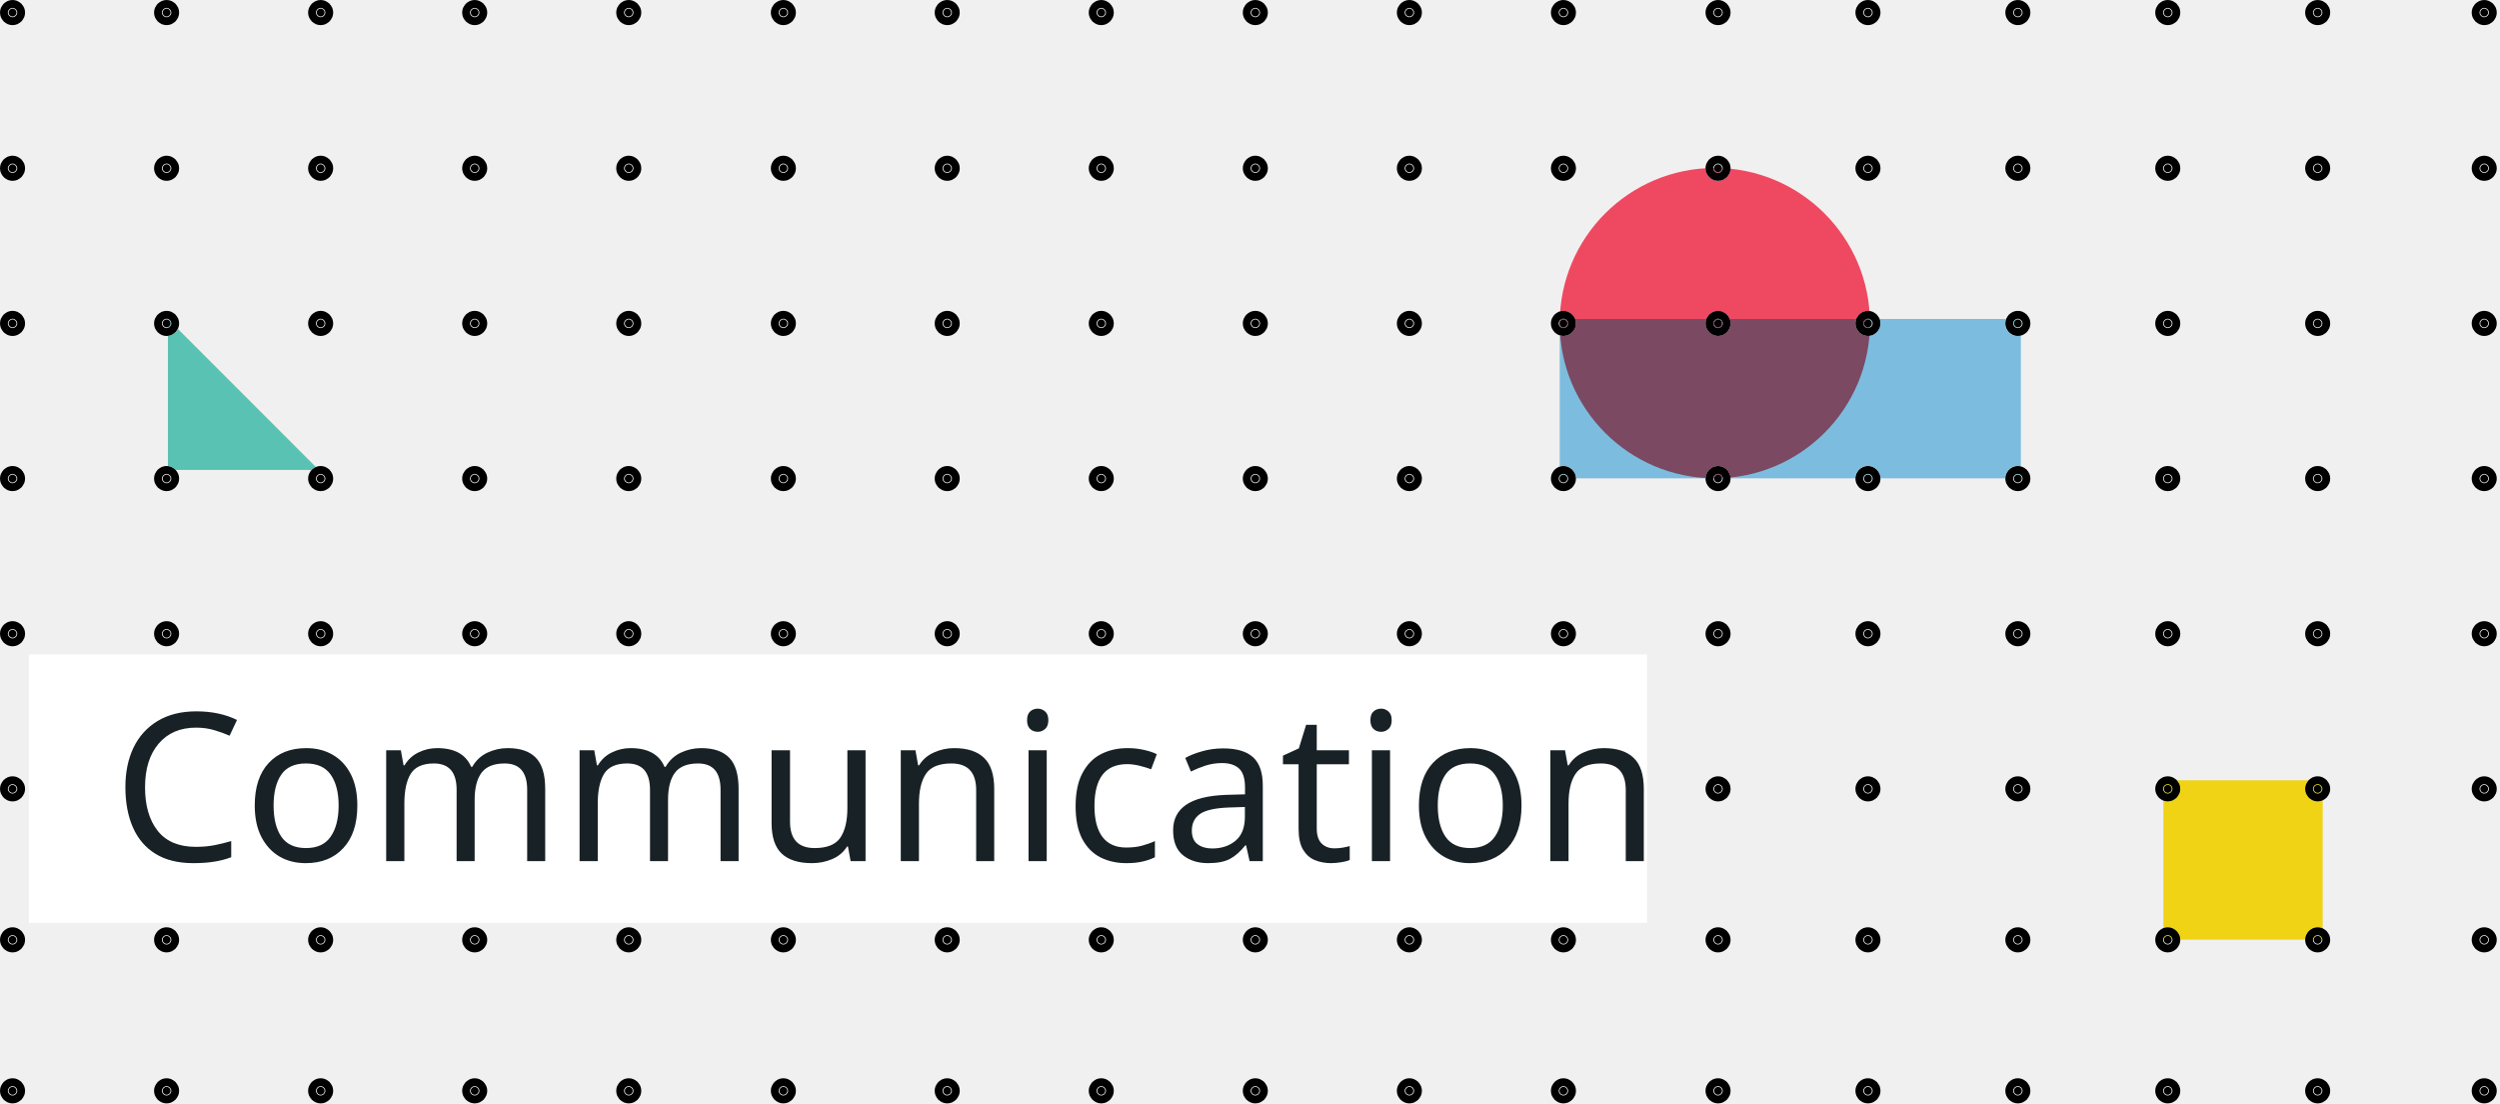
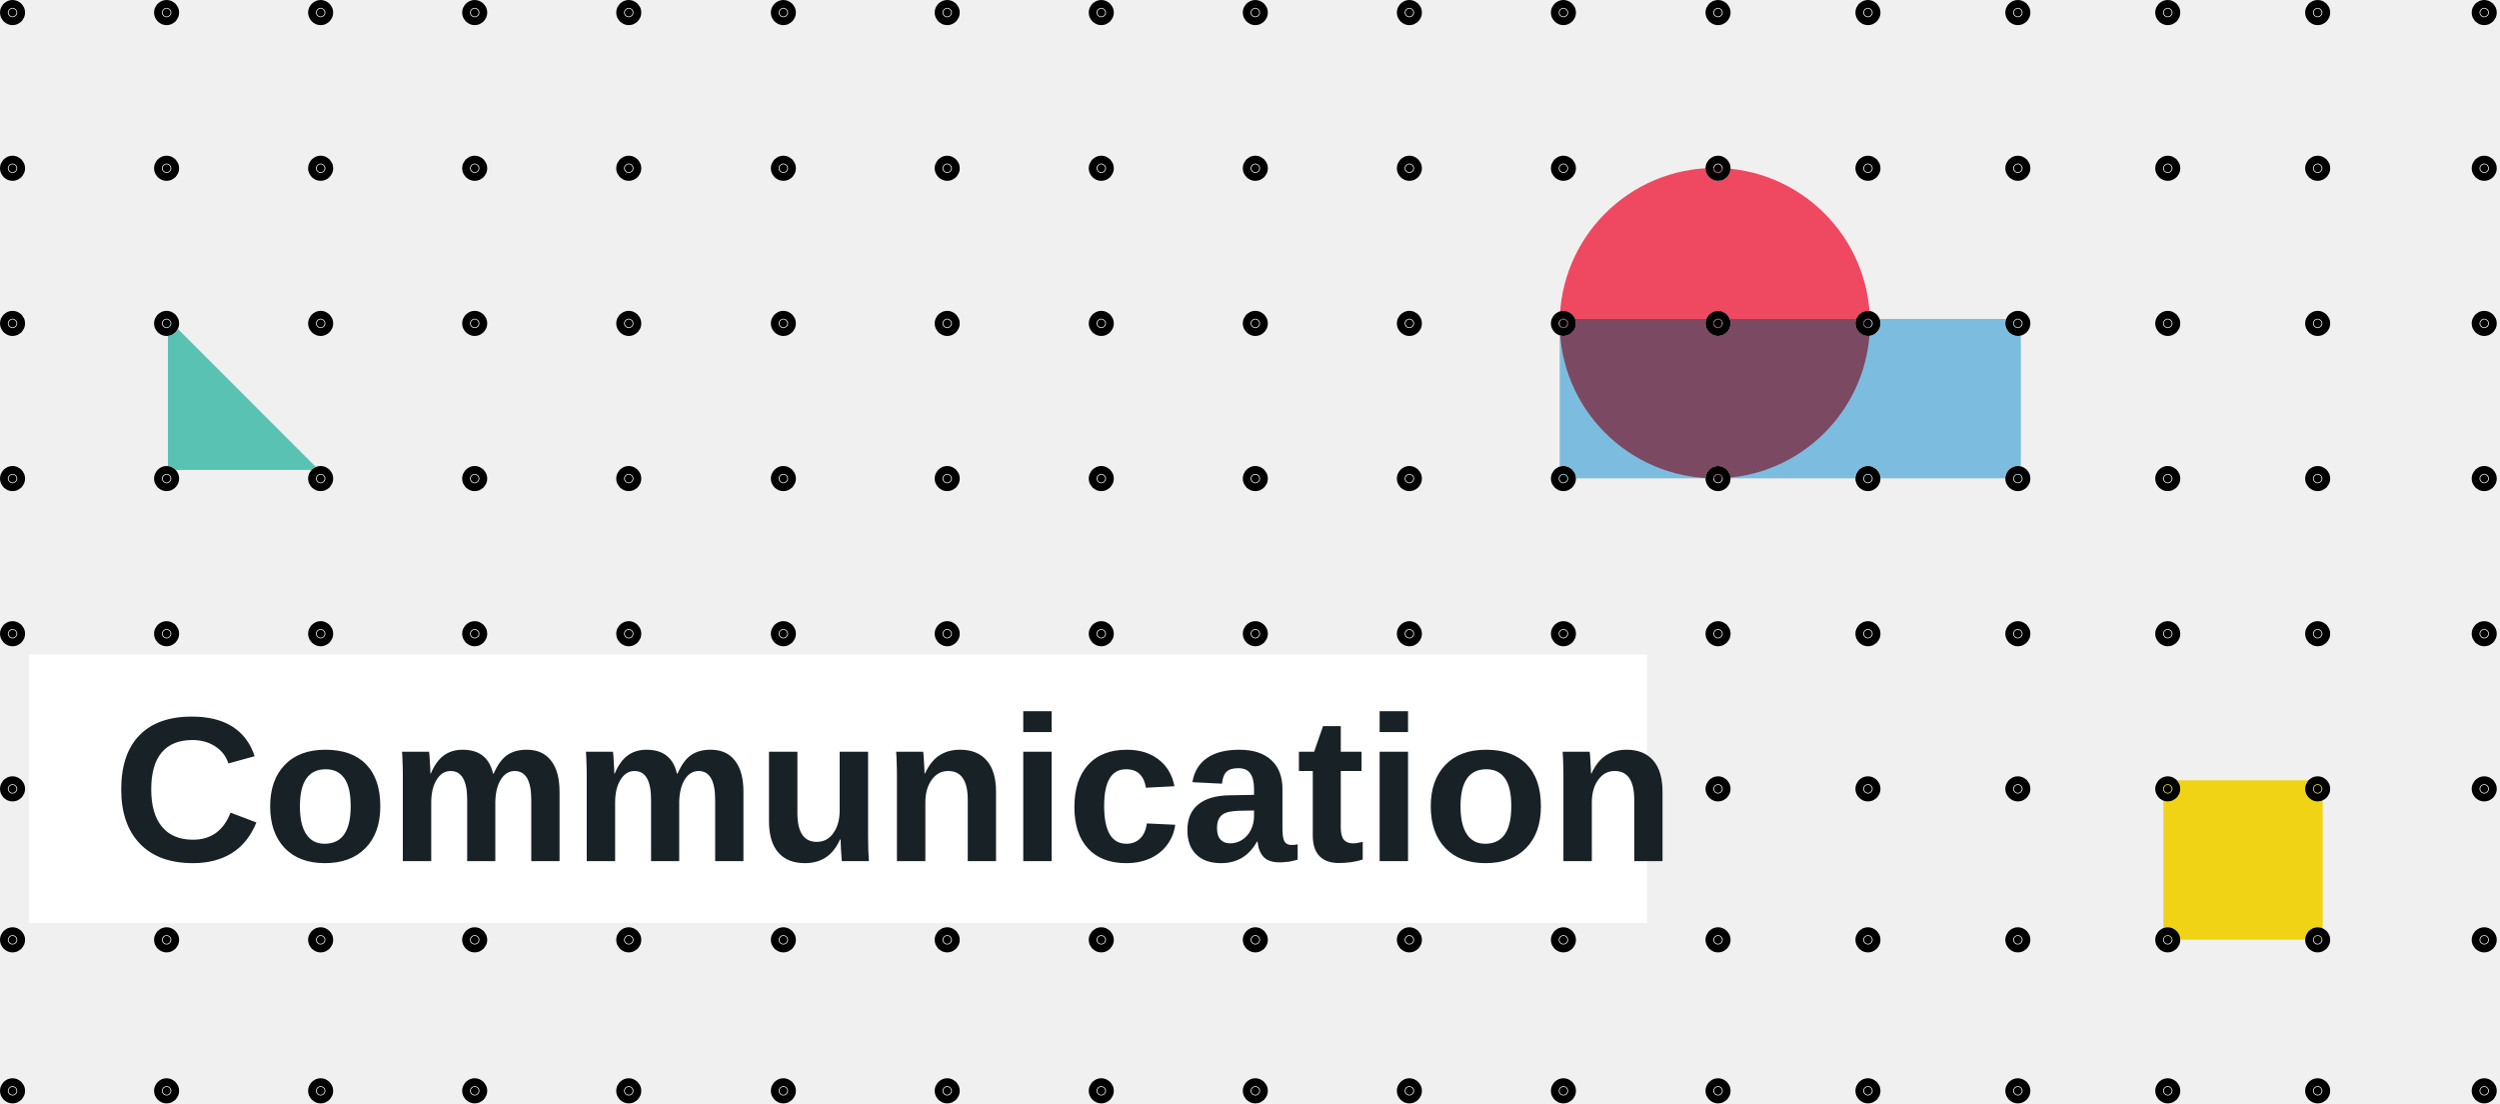
<svg xmlns="http://www.w3.org/2000/svg" width="290px" height="128px" viewBox="0 0 290 128" version="1.1">
  <defs />
  <g id="Page-1" stroke="none" stroke-width="1" fill="none" fill-rule="evenodd">
    <g id="communication-mobile">
      <g id="Communication-Banner" transform="translate(1, 1)">
        <g id="Block" stroke="#000000" stroke-width="2" fill="#000000">
          <ellipse id="Oval" cx="89.907" cy="90.508" rx="0.455" ry="0.458" />
          <ellipse id="Oval" cx="89.907" cy="72.511" rx="0.455" ry="0.458" />
          <ellipse id="Oval" cx="89.907" cy="54.514" rx="0.455" ry="0.458" />
          <ellipse id="Oval" cx="89.907" cy="36.517" rx="0.455" ry="0.458" />
          <ellipse id="Oval" cx="89.907" cy="18.52" rx="0.455" ry="0.458" />
          <ellipse id="Oval" cx="89.907" cy="0.458" rx="0.455" ry="0.458" />
          <ellipse id="Oval" cx="71.965" cy="90.508" rx="0.455" ry="0.458" />
          <ellipse id="Oval" cx="71.965" cy="72.511" rx="0.455" ry="0.458" />
          <ellipse id="Oval" cx="71.965" cy="54.514" rx="0.455" ry="0.458" />
          <ellipse id="Oval" cx="71.965" cy="36.517" rx="0.455" ry="0.458" />
          <ellipse id="Oval" cx="71.965" cy="18.52" rx="0.455" ry="0.458" />
          <ellipse id="Oval" cx="71.965" cy="0.458" rx="0.455" ry="0.458" />
          <ellipse id="Oval" cx="54.087" cy="90.508" rx="0.455" ry="0.458" />
          <ellipse id="Oval" cx="54.087" cy="72.511" rx="0.455" ry="0.458" />
          <ellipse id="Oval" cx="54.087" cy="54.514" rx="0.455" ry="0.458" />
          <ellipse id="Oval" cx="54.087" cy="36.517" rx="0.455" ry="0.458" />
          <ellipse id="Oval" cx="54.087" cy="18.52" rx="0.455" ry="0.458" />
          <ellipse id="Oval" cx="54.087" cy="0.458" rx="0.455" ry="0.458" />
          <ellipse id="Oval" cx="36.21" cy="90.508" rx="0.455" ry="0.458" />
          <ellipse id="Oval" cx="36.21" cy="72.511" rx="0.455" ry="0.458" />
          <ellipse id="Oval" cx="36.21" cy="54.514" rx="0.455" ry="0.458" />
          <ellipse id="Oval" cx="36.21" cy="36.517" rx="0.455" ry="0.458" />
          <ellipse id="Oval" cx="36.21" cy="18.52" rx="0.455" ry="0.458" />
          <ellipse id="Oval" cx="36.21" cy="0.458" rx="0.455" ry="0.458" />
          <ellipse id="Oval" cx="18.332" cy="90.508" rx="0.455" ry="0.458" />
          <ellipse id="Oval" cx="18.332" cy="72.511" rx="0.455" ry="0.458" />
          <ellipse id="Oval" cx="18.332" cy="54.514" rx="0.455" ry="0.458" />
          <ellipse id="Oval" cx="18.332" cy="36.517" rx="0.455" ry="0.458" />
          <ellipse id="Oval" cx="18.332" cy="18.52" rx="0.455" ry="0.458" />
          <ellipse id="Oval" cx="18.332" cy="0.458" rx="0.455" ry="0.458" />
          <ellipse id="Oval" cx="0.455" cy="90.508" rx="0.455" ry="0.458" />
          <ellipse id="Oval" cx="0.455" cy="72.511" rx="0.455" ry="0.458" />
          <ellipse id="Oval" cx="0.455" cy="54.514" rx="0.455" ry="0.458" />
          <ellipse id="Oval" cx="0.455" cy="36.517" rx="0.455" ry="0.458" />
          <ellipse id="Oval" cx="0.455" cy="18.52" rx="0.455" ry="0.458" />
          <ellipse id="Oval" cx="0.455" cy="0.458" rx="0.455" ry="0.458" />
          <ellipse id="Oval" cx="198.373" cy="90.508" rx="0.455" ry="0.458" />
          <ellipse id="Oval" cx="198.373" cy="72.511" rx="0.455" ry="0.458" />
          <ellipse id="Oval" cx="198.373" cy="54.514" rx="0.455" ry="0.458" />
          <ellipse id="Oval" cx="198.373" cy="36.517" rx="0.455" ry="0.458" />
          <ellipse id="Oval" cx="198.373" cy="18.52" rx="0.455" ry="0.458" />
          <ellipse id="Oval" cx="198.373" cy="0.458" rx="0.455" ry="0.458" />
          <ellipse id="Oval" cx="215.769" cy="90.508" rx="0.455" ry="0.458" />
          <ellipse id="Oval" cx="215.769" cy="72.511" rx="0.455" ry="0.458" />
          <ellipse id="Oval" cx="215.769" cy="54.514" rx="0.455" ry="0.458" />
          <ellipse id="Oval" cx="215.769" cy="36.517" rx="0.455" ry="0.458" />
          <ellipse id="Oval" cx="215.769" cy="18.52" rx="0.455" ry="0.458" />
          <ellipse id="Oval" cx="215.769" cy="0.458" rx="0.455" ry="0.458" />
          <ellipse id="Oval" cx="233.165" cy="90.508" rx="0.455" ry="0.458" />
          <ellipse id="Oval" cx="233.165" cy="72.511" rx="0.455" ry="0.458" />
          <ellipse id="Oval" cx="233.165" cy="54.514" rx="0.455" ry="0.458" />
          <ellipse id="Oval" cx="233.165" cy="36.517" rx="0.455" ry="0.458" />
          <ellipse id="Oval" cx="233.165" cy="18.52" rx="0.455" ry="0.458" />
          <ellipse id="Oval" cx="233.165" cy="0.458" rx="0.455" ry="0.458" />
          <ellipse id="Oval" cx="250.561" cy="90.508" rx="0.455" ry="0.458" />
          <ellipse id="Oval" cx="250.561" cy="72.511" rx="0.455" ry="0.458" />
          <ellipse id="Oval" cx="250.561" cy="54.514" rx="0.455" ry="0.458" />
          <ellipse id="Oval" cx="250.561" cy="36.517" rx="0.455" ry="0.458" />
          <ellipse id="Oval" cx="250.561" cy="18.52" rx="0.455" ry="0.458" />
          <ellipse id="Oval" cx="250.561" cy="0.458" rx="0.455" ry="0.458" />
          <ellipse id="Oval" cx="267.957" cy="90.508" rx="0.455" ry="0.458" />
          <ellipse id="Oval" cx="267.957" cy="72.511" rx="0.455" ry="0.458" />
          <ellipse id="Oval" cx="267.957" cy="54.514" rx="0.455" ry="0.458" />
          <ellipse id="Oval" cx="267.957" cy="36.517" rx="0.455" ry="0.458" />
          <ellipse id="Oval" cx="267.957" cy="18.52" rx="0.455" ry="0.458" />
          <ellipse id="Oval" cx="267.957" cy="0.458" rx="0.455" ry="0.458" />
          <ellipse id="Oval" cx="287.286" cy="90.508" rx="0.455" ry="0.458" />
          <ellipse id="Oval" cx="287.286" cy="72.511" rx="0.455" ry="0.458" />
          <ellipse id="Oval" cx="287.286" cy="54.514" rx="0.455" ry="0.458" />
          <ellipse id="Oval" cx="287.286" cy="36.517" rx="0.455" ry="0.458" />
          <ellipse id="Oval" cx="287.286" cy="18.52" rx="0.455" ry="0.458" />
          <ellipse id="Oval" cx="287.286" cy="0.458" rx="0.455" ry="0.458" />
          <ellipse id="Oval" cx="180.431" cy="90.508" rx="0.455" ry="0.458" />
          <ellipse id="Oval" cx="180.431" cy="72.511" rx="0.455" ry="0.458" />
          <ellipse id="Oval" cx="180.431" cy="54.514" rx="0.455" ry="0.458" />
          <ellipse id="Oval" cx="180.431" cy="36.517" rx="0.455" ry="0.458" />
          <ellipse id="Oval" cx="180.431" cy="18.52" rx="0.455" ry="0.458" />
          <ellipse id="Oval" cx="180.431" cy="0.458" rx="0.455" ry="0.458" />
          <ellipse id="Oval" cx="162.554" cy="90.508" rx="0.455" ry="0.458" />
          <ellipse id="Oval" cx="162.554" cy="72.511" rx="0.455" ry="0.458" />
          <ellipse id="Oval" cx="162.554" cy="54.514" rx="0.455" ry="0.458" />
          <ellipse id="Oval" cx="162.554" cy="36.517" rx="0.455" ry="0.458" />
          <ellipse id="Oval" cx="162.554" cy="18.52" rx="0.455" ry="0.458" />
          <ellipse id="Oval" cx="162.554" cy="0.458" rx="0.455" ry="0.458" />
          <ellipse id="Oval" cx="144.676" cy="90.508" rx="0.455" ry="0.458" />
          <ellipse id="Oval" cx="144.676" cy="72.511" rx="0.455" ry="0.458" />
          <ellipse id="Oval" cx="144.676" cy="54.514" rx="0.455" ry="0.458" />
          <ellipse id="Oval" cx="144.676" cy="36.517" rx="0.455" ry="0.458" />
          <ellipse id="Oval" cx="144.676" cy="18.52" rx="0.455" ry="0.458" />
          <ellipse id="Oval" cx="144.676" cy="0.458" rx="0.455" ry="0.458" />
          <ellipse id="Oval" cx="126.799" cy="90.508" rx="0.455" ry="0.458" />
          <ellipse id="Oval" cx="126.799" cy="72.511" rx="0.455" ry="0.458" />
          <ellipse id="Oval" cx="126.799" cy="54.514" rx="0.455" ry="0.458" />
          <ellipse id="Oval" cx="126.799" cy="36.517" rx="0.455" ry="0.458" />
          <ellipse id="Oval" cx="126.799" cy="18.52" rx="0.455" ry="0.458" />
          <ellipse id="Oval" cx="126.799" cy="0.458" rx="0.455" ry="0.458" />
          <ellipse id="Oval" cx="108.921" cy="90.508" rx="0.455" ry="0.458" />
          <ellipse id="Oval" cx="89.907" cy="108.021" rx="0.455" ry="0.458" />
          <ellipse id="Oval" cx="71.965" cy="108.021" rx="0.455" ry="0.458" />
          <ellipse id="Oval" cx="54.087" cy="108.021" rx="0.455" ry="0.458" />
          <ellipse id="Oval" cx="36.21" cy="108.021" rx="0.455" ry="0.458" />
          <ellipse id="Oval" cx="18.332" cy="108.021" rx="0.455" ry="0.458" />
          <ellipse id="Oval" cx="0.455" cy="108.021" rx="0.455" ry="0.458" />
          <ellipse id="Oval" cx="198.373" cy="108.021" rx="0.455" ry="0.458" />
          <ellipse id="Oval" cx="215.769" cy="108.021" rx="0.455" ry="0.458" />
          <ellipse id="Oval" cx="233.165" cy="108.021" rx="0.455" ry="0.458" />
          <ellipse id="Oval" cx="250.561" cy="108.021" rx="0.455" ry="0.458" />
          <ellipse id="Oval" cx="267.957" cy="108.021" rx="0.455" ry="0.458" />
          <ellipse id="Oval" cx="287.286" cy="108.021" rx="0.455" ry="0.458" />
          <ellipse id="Oval" cx="180.431" cy="108.021" rx="0.455" ry="0.458" />
          <ellipse id="Oval" cx="162.554" cy="108.021" rx="0.455" ry="0.458" />
          <ellipse id="Oval" cx="144.676" cy="108.021" rx="0.455" ry="0.458" />
          <ellipse id="Oval" cx="126.799" cy="108.021" rx="0.455" ry="0.458" />
          <ellipse id="Oval" cx="108.921" cy="108.021" rx="0.455" ry="0.458" />
          <ellipse id="Oval" cx="89.907" cy="125.535" rx="0.455" ry="0.458" />
          <ellipse id="Oval" cx="71.965" cy="125.535" rx="0.455" ry="0.458" />
          <ellipse id="Oval" cx="54.087" cy="125.535" rx="0.455" ry="0.458" />
          <ellipse id="Oval" cx="36.21" cy="125.535" rx="0.455" ry="0.458" />
          <ellipse id="Oval" cx="18.332" cy="125.535" rx="0.455" ry="0.458" />
          <ellipse id="Oval" cx="0.455" cy="125.535" rx="0.455" ry="0.458" />
          <ellipse id="Oval" cx="198.373" cy="125.535" rx="0.455" ry="0.458" />
          <ellipse id="Oval" cx="215.769" cy="125.535" rx="0.455" ry="0.458" />
          <ellipse id="Oval" cx="233.165" cy="125.535" rx="0.455" ry="0.458" />
          <ellipse id="Oval" cx="250.561" cy="125.535" rx="0.455" ry="0.458" />
          <ellipse id="Oval" cx="267.957" cy="125.535" rx="0.455" ry="0.458" />
          <ellipse id="Oval" cx="287.286" cy="125.535" rx="0.455" ry="0.458" />
          <ellipse id="Oval" cx="180.431" cy="125.535" rx="0.455" ry="0.458" />
          <ellipse id="Oval" cx="162.554" cy="125.535" rx="0.455" ry="0.458" />
          <ellipse id="Oval" cx="144.676" cy="125.535" rx="0.455" ry="0.458" />
          <ellipse id="Oval" cx="126.799" cy="125.535" rx="0.455" ry="0.458" />
          <ellipse id="Oval" cx="108.921" cy="125.535" rx="0.455" ry="0.458" />
          <ellipse id="Oval" cx="108.921" cy="72.511" rx="0.455" ry="0.458" />
          <ellipse id="Oval" cx="108.921" cy="54.514" rx="0.455" ry="0.458" />
          <ellipse id="Oval" cx="108.921" cy="36.517" rx="0.455" ry="0.458" />
          <ellipse id="Oval" cx="108.921" cy="18.52" rx="0.455" ry="0.458" />
          <ellipse id="Oval" cx="108.921" cy="0.458" rx="0.455" ry="0.458" />
        </g>
        <path d="M36,36 L36,53.514 L18.486,53.514 L36,36 Z" id="Shape-Copy-25" fill="#5AC2B3" style="mix-blend-mode: darken;" transform="translate(27.24324, 44.75676) scale(-1, 1) translate(-27.24324, -44.75676) " />
        <rect id="Rectangle-886" fill="#FFFFFF" x="2.351" y="74.919" width="187.784" height="31.135" />
-         <text id="Communication" font-family="SofiaProRegular, Sofia Pro" font-size="24" font-weight="normal" line-spacing="32" fill="#182226">
+         <text id="Communication" font-family="Sofia, Avenir, Helvetica Neue, Arial, sans-serif" font-size="24" font-weight="bold" line-spacing="32" fill="#182226">
          <tspan x="12.081" y="98.892">Communication</tspan>
        </text>
        <path d="M233.514,36 L180,36 L180,54.486 L233.514,54.486 L233.514,36 Z" id="Fill-6" fill="#7CBDDF" style="mix-blend-mode: darken;" />
        <path d="M198,18.486 C188.059,18.486 180,26.545 180,36.486 C180,46.427 188.059,54.486 198,54.486 C207.941,54.486 216,46.427 216,36.486 C216,26.545 207.941,18.486 198,18.486 Z" id="Fill-14" fill="#EF4962" style="mix-blend-mode: darken;" />
        <path d="M250.054,89.514 L268.541,89.514 L268.541,108 L250.054,108 L250.054,89.514 Z" id="Rectangle-path-Copy-22" fill="#FCD315" style="mix-blend-mode: darken;" />
      </g>
    </g>
  </g>
</svg>
